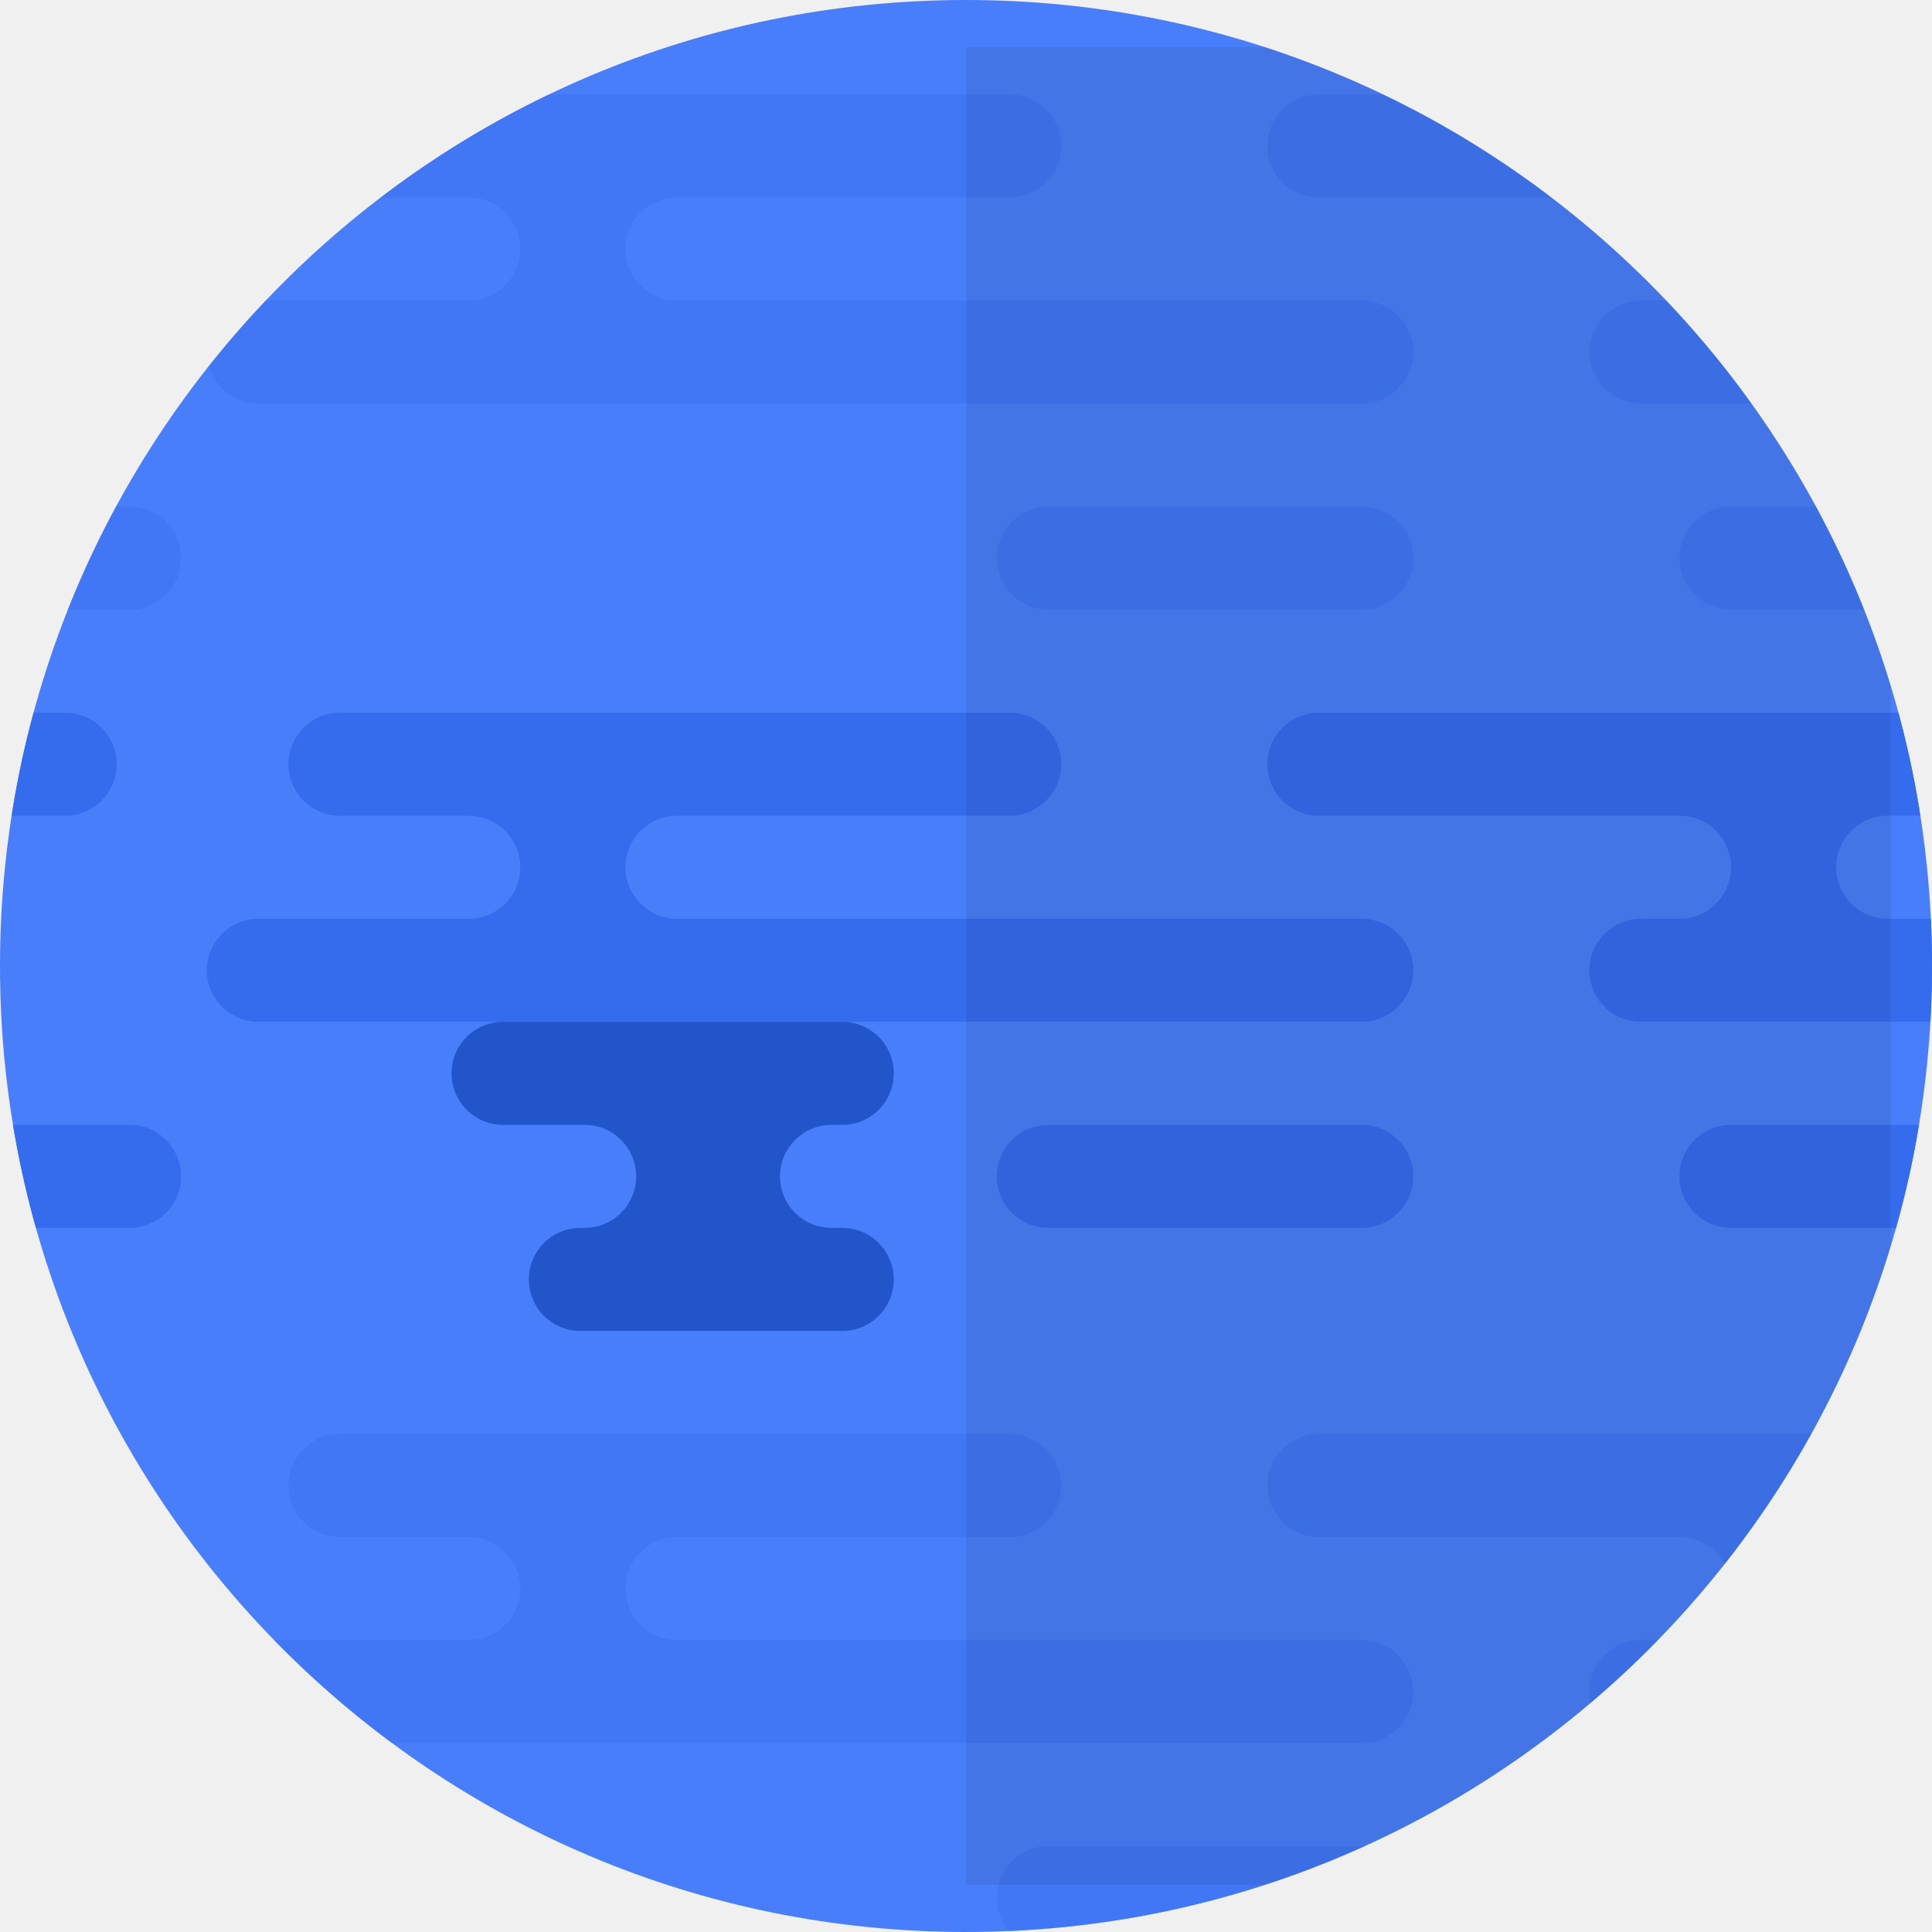
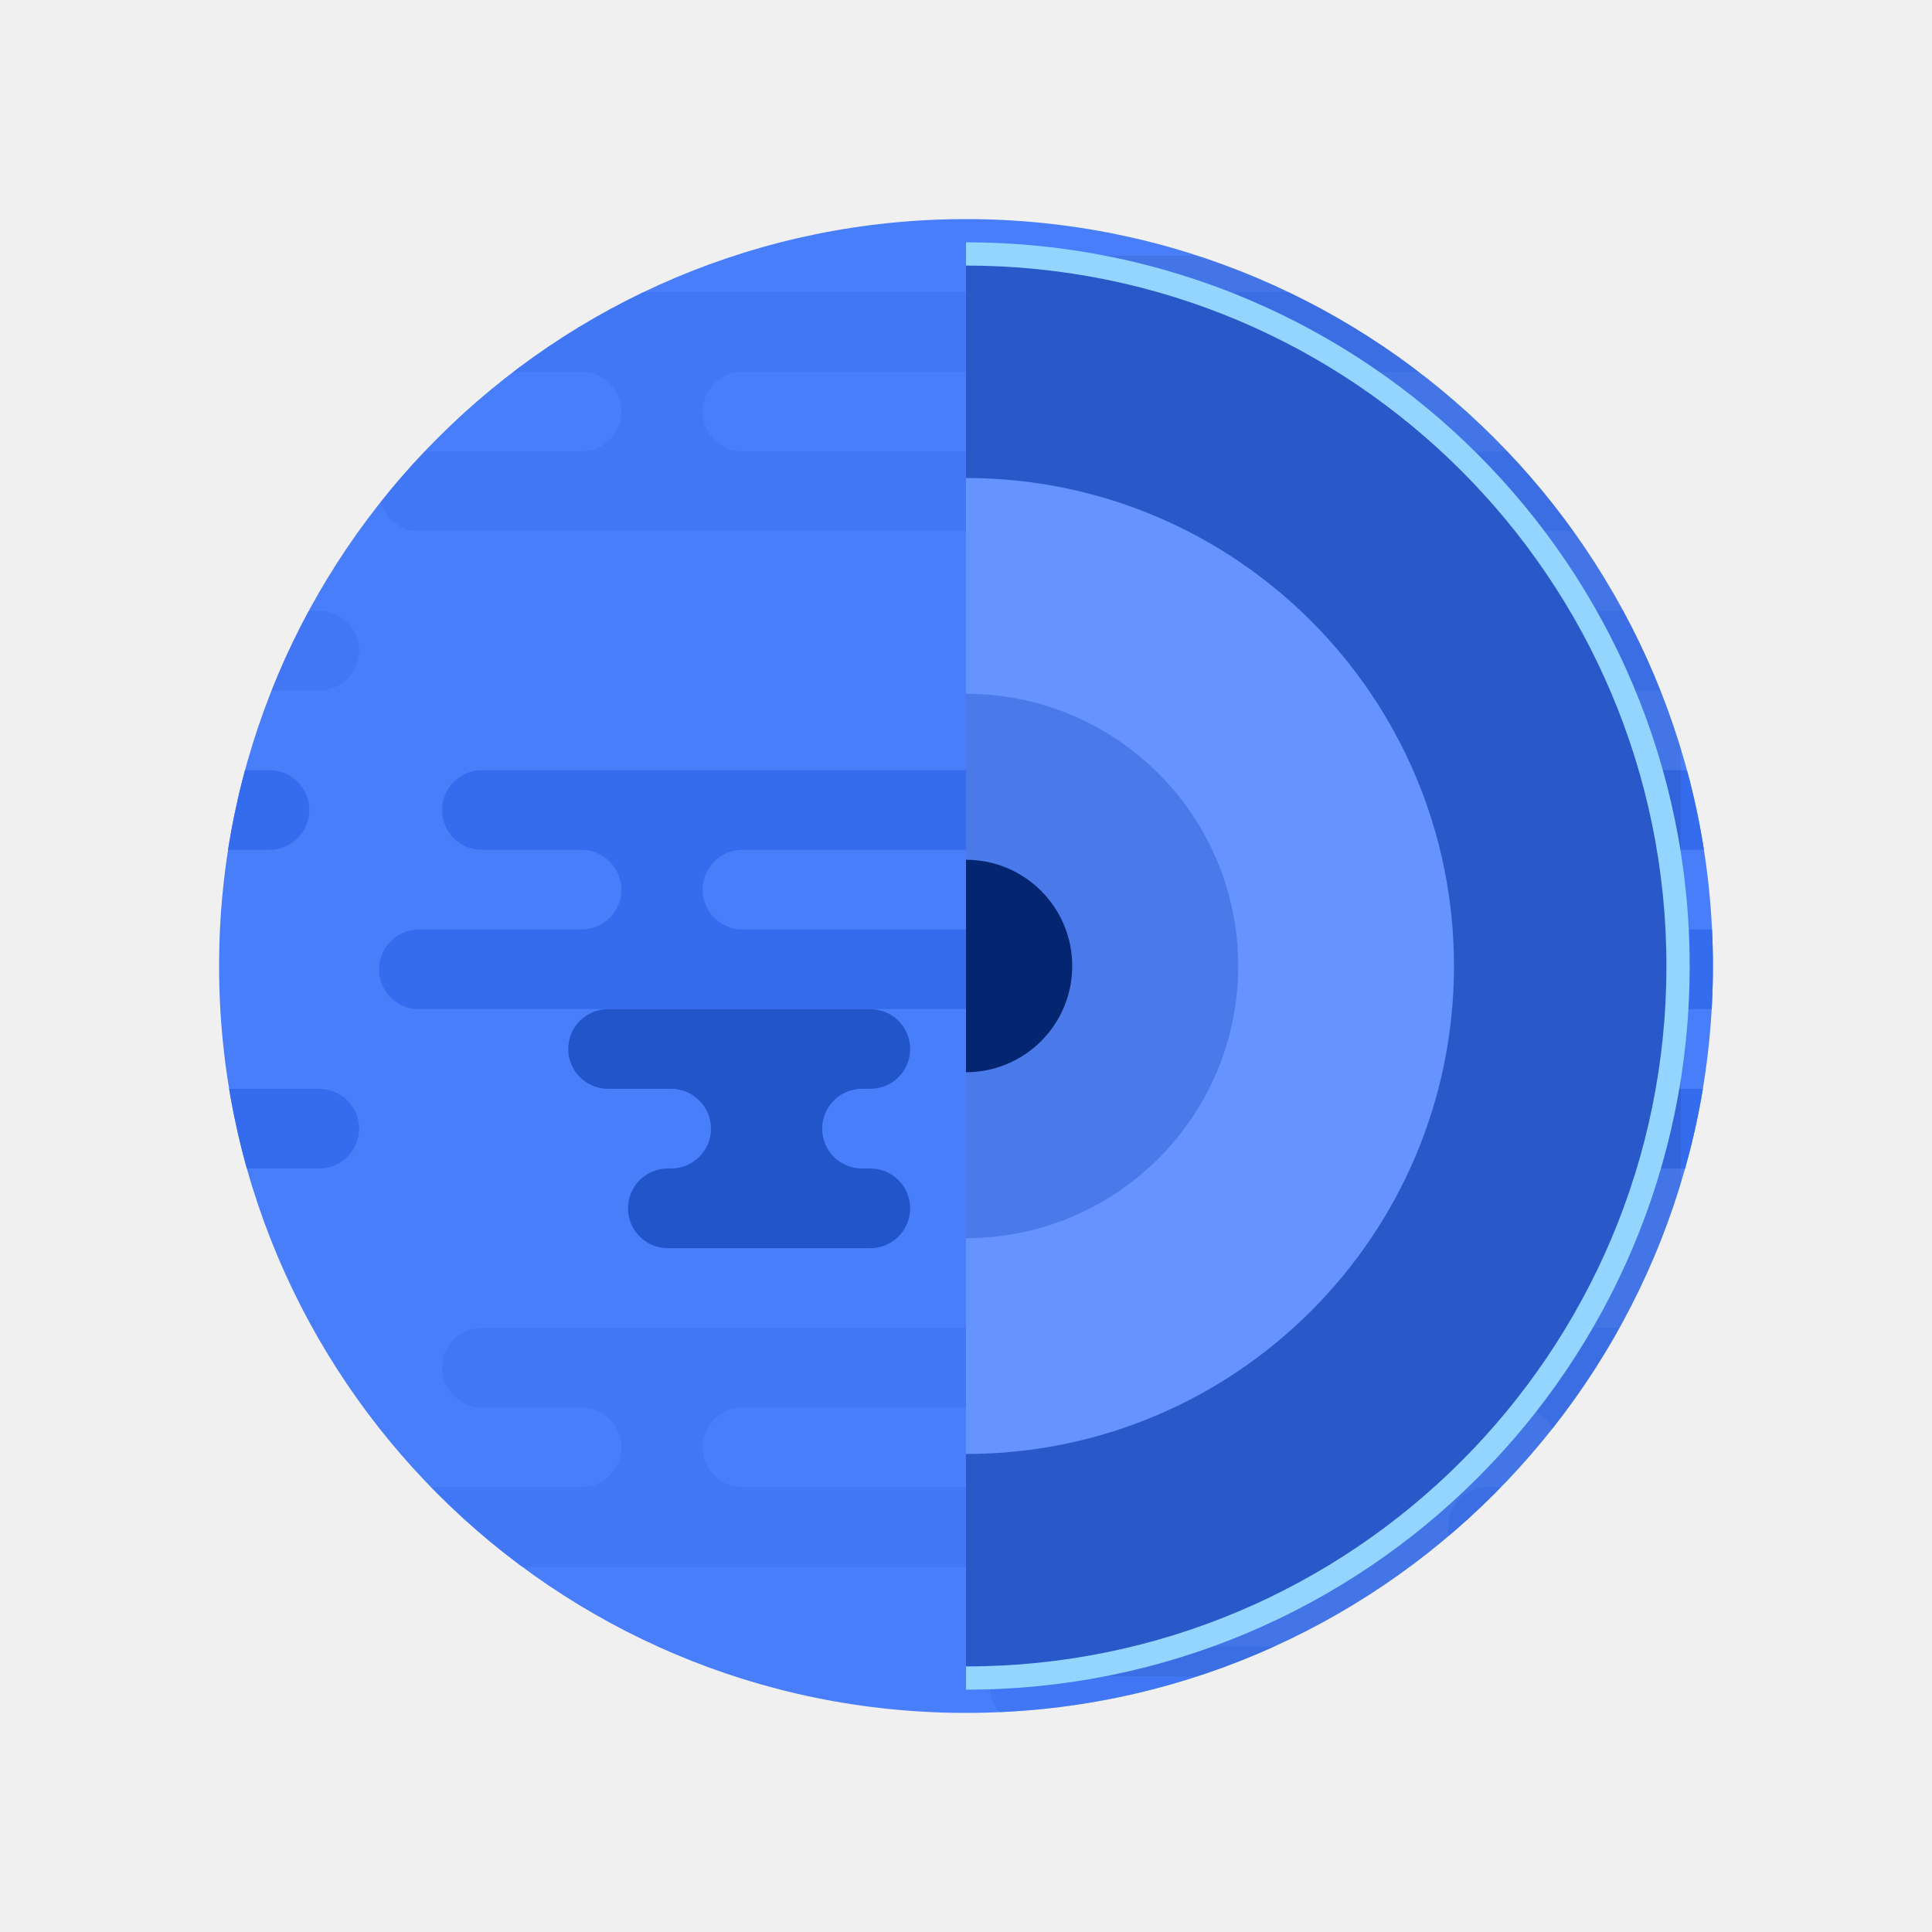
- <svg xmlns="http://www.w3.org/2000/svg" xmlns:xlink="http://www.w3.org/1999/xlink" width="450" height="450">
-   <defs>
-     <circle id="a" cx="225" cy="225" r="225" />
-     <circle id="c" cx="225" cy="225" r="225" />
-     <circle id="e" cx="225" cy="225" r="225" />
-     <circle id="g" cx="225" cy="225" r="225" />
-     <circle id="i" cx="225" cy="225" r="225" />
-   </defs>
-   <g fill="none" fill-rule="evenodd">
-     <circle cx="225" cy="225" r="225" fill="#497EFA" fill-rule="nonzero" />
-     <mask id="b" fill="#fff">
-       <use xlink:href="#a" />
-     </mask>
-     <path fill="#356CEE" fill-rule="nonzero" d="M317.177 262c6.628 0 12 5.373 12 12s-5.372 12-12 12h-73c-6.627 0-12-5.373-12-12s5.373-12 12-12h73zm-287 0c6.628 0 12 5.373 12 12s-5.372 12-12 12h-73c-6.627 0-12-5.373-12-12s5.373-12 12-12h73zm539 0c6.628 0 12 5.373 12 12s-5.372 12-12 12h-166c-6.627 0-12-5.373-12-12s5.373-12 12-12h166zm-334-96c6.628 0 12 5.373 12 12s-5.372 12-12 12h-78v.01c-6.395.262-11.5 5.53-11.5 11.99s5.105 11.728 11.5 11.99v.01h160c6.628 0 12 5.373 12 12s-5.372 12-12 12h-257c-6.627 0-12-5.373-12-12s5.373-12 12-12h49c6.628 0 12-5.373 12-12s-5.372-12-12-12h-30c-6.627 0-12-5.373-12-12s5.373-12 12-12h156zm168 36c0-6.627-5.372-12-12-12h-84c-6.627 0-12-5.373-12-12s5.373-12 12-12h156c6.628 0 12 5.373 12 12s-5.372 12-12 12h-24v.01c-6.395.262-11.5 5.53-11.5 11.99s5.105 11.728 11.5 11.99v.01h200c6.628 0 12 5.373 12 12s-5.372 12-12 12h-257c-6.627 0-12-5.373-12-12s5.373-12 12-12h9c6.628 0 12-5.373 12-12zm-388-36c6.628 0 12 5.373 12 12s-5.372 12-12 12h-156c-6.627 0-12-5.373-12-12s5.373-12 12-12h156zm662 0c6.628 0 12 5.373 12 12s-5.372 12-12 12h-156c-6.627 0-12-5.373-12-12s5.373-12 12-12h156z" mask="url(#b)" />
-     <mask id="d" fill="#fff">
-       <use xlink:href="#c" />
-     </mask>
-     <path fill="#356CEE" fill-rule="nonzero" d="M317.177 118c6.628 0 12 5.373 12 12s-5.372 12-12 12h-73c-6.627 0-12-5.373-12-12s5.373-12 12-12h73zm-287 0c6.628 0 12 5.373 12 12s-5.372 12-12 12h-73c-6.627 0-12-5.373-12-12s5.373-12 12-12h73zm539 0c6.628 0 12 5.373 12 12s-5.372 12-12 12h-166c-6.627 0-12-5.373-12-12s5.373-12 12-12h166zm-334-96c6.628 0 12 5.373 12 12s-5.372 12-12 12h-78v.01c-6.395.262-11.5 5.53-11.5 11.99s5.105 11.728 11.5 11.99V70h160c6.628 0 12 5.373 12 12s-5.372 12-12 12h-257c-6.627 0-12-5.373-12-12s5.373-12 12-12h49c6.628 0 12-5.373 12-12s-5.372-12-12-12h-30c-6.627 0-12-5.373-12-12s5.373-12 12-12h156zm168 36c0-6.627-5.372-12-12-12h-84c-6.627 0-12-5.373-12-12s5.373-12 12-12h156c6.628 0 12 5.373 12 12s-5.372 12-12 12h-24v.01c-6.395.262-11.5 5.53-11.5 11.99s5.105 11.728 11.5 11.99V70h200c6.628 0 12 5.373 12 12s-5.372 12-12 12h-257c-6.627 0-12-5.373-12-12s5.373-12 12-12h9c6.628 0 12-5.373 12-12zm-388-36c6.628 0 12 5.373 12 12s-5.372 12-12 12h-156c-6.627 0-12-5.373-12-12s5.373-12 12-12h156zm662 0c6.628 0 12 5.373 12 12s-5.372 12-12 12h-156c-6.627 0-12-5.373-12-12s5.373-12 12-12h156z" mask="url(#d)" opacity=".4" />
-     <mask id="f" fill="#fff">
-       <use xlink:href="#e" />
-     </mask>
-     <path fill="#356CEE" fill-rule="nonzero" d="M317.177 430c6.628 0 12 5.373 12 12s-5.372 12-12 12h-73c-6.627 0-12-5.373-12-12s5.373-12 12-12h73zm-287 0c6.628 0 12 5.373 12 12s-5.372 12-12 12h-73c-6.627 0-12-5.373-12-12s5.373-12 12-12h73zm539 0c6.628 0 12 5.373 12 12s-5.372 12-12 12h-166c-6.627 0-12-5.373-12-12s5.373-12 12-12h166zm-334-96c6.628 0 12 5.373 12 12s-5.372 12-12 12h-78v.01c-6.395.262-11.5 5.53-11.5 11.99s5.105 11.728 11.5 11.99v.01h160c6.628 0 12 5.373 12 12s-5.372 12-12 12h-257c-6.627 0-12-5.373-12-12s5.373-12 12-12h49c6.628 0 12-5.373 12-12s-5.372-12-12-12h-30c-6.627 0-12-5.373-12-12s5.373-12 12-12h156zm168 36c0-6.627-5.372-12-12-12h-84c-6.627 0-12-5.373-12-12s5.373-12 12-12h156c6.628 0 12 5.373 12 12s-5.372 12-12 12h-24v.01c-6.395.262-11.5 5.53-11.5 11.99s5.105 11.728 11.5 11.99v.01h200c6.628 0 12 5.373 12 12s-5.372 12-12 12h-257c-6.627 0-12-5.373-12-12s5.373-12 12-12h9c6.628 0 12-5.373 12-12zm-388-36c6.628 0 12 5.373 12 12s-5.372 12-12 12h-156c-6.627 0-12-5.373-12-12s5.373-12 12-12h156zm662 0c6.628 0 12 5.373 12 12s-5.372 12-12 12h-156c-6.627 0-12-5.373-12-12s5.373-12 12-12h156z" mask="url(#f)" opacity=".4" />
-     <mask id="h" fill="#fff">
-       <use xlink:href="#g" />
-     </mask>
-     <path fill="#2255CA" fill-rule="nonzero" d="M148.177 274c0-6.627-5.372-12-12-12h-19c-6.627 0-12-5.373-12-12s5.373-12 12-12h79c6.628 0 12 5.373 12 12s-5.372 12-12 12h-3v.01c-6.395.262-11.5 5.53-11.5 11.99s5.105 11.728 11.5 11.99v.01h3c6.628 0 12 5.373 12 12s-5.372 12-12 12h-61c-6.627 0-12-5.373-12-12s5.373-12 12-12h1c6.628 0 12-5.373 12-12z" mask="url(#h)" />
-     <mask id="j" fill="#fff">
-       <use xlink:href="#i" />
-     </mask>
-     <path fill="#000" fill-rule="nonzero" mask="url(#j)" opacity=".078" d="M225 11h215.354v428H225z" />
+ <svg xmlns="http://www.w3.org/2000/svg" width="582" height="582" viewBox="0 0 582 582" fill="none">
+   <circle cx="291" cy="291" r="225" fill="#497EFA" />
+   <mask id="mask0_921_146" style="mask-type:luminance" maskUnits="userSpaceOnUse" x="66" y="66" width="450" height="450">
+     <circle cx="291" cy="291" r="225" fill="white" />
+   </mask>
+   <g mask="url(#mask0_921_146)">
+     <path fill-rule="evenodd" clip-rule="evenodd" d="M81.177 232C87.804 232 93.177 237.373 93.177 244C93.177 250.627 87.804 256 81.177 256H-74.823C-81.451 256 -86.823 250.627 -86.823 244C-86.823 237.373 -81.451 232 -74.823 232H81.177ZM301.177 232C307.804 232 313.177 237.373 313.177 244C313.177 250.627 307.804 256 301.177 256H223.177L223.177 256.01C216.781 256.272 211.677 261.54 211.677 268C211.677 274.46 216.781 279.728 223.177 279.99L223.177 280H383.177C389.804 280 395.177 285.373 395.177 292C395.177 298.627 389.804 304 383.177 304H126.177C119.549 304 114.177 298.627 114.177 292C114.177 285.373 119.549 280 126.177 280H175.177C181.804 280 187.177 274.627 187.177 268C187.177 261.373 181.804 256 175.177 256H145.177C138.549 256 133.177 250.627 133.177 244C133.177 237.373 138.549 232 145.177 232H301.177ZM96.177 328C102.804 328 108.177 333.373 108.177 340C108.177 346.627 102.804 352 96.177 352H23.177C16.549 352 11.177 346.627 11.177 340C11.177 333.373 16.549 328 23.177 328H96.177ZM383.177 328C389.804 328 395.177 333.373 395.177 340C395.177 346.627 389.804 352 383.177 352H310.177C303.549 352 298.177 346.627 298.177 340C298.177 333.373 303.549 328 310.177 328H383.177ZM647.177 340C647.177 333.373 641.804 328 635.177 328H469.177C462.549 328 457.177 333.373 457.177 340C457.177 346.627 462.549 352 469.177 352H635.177C641.804 352 647.177 346.627 647.177 340ZM457.177 256C463.804 256 469.177 261.373 469.177 268C469.177 274.627 463.804 280 457.177 280H448.177C441.549 280 436.177 285.373 436.177 292C436.177 298.627 441.549 304 448.177 304H705.177C711.804 304 717.177 298.627 717.177 292C717.177 285.373 711.804 280 705.177 280H505.177L505.177 279.99C498.781 279.728 493.677 274.46 493.677 268C493.677 261.54 498.781 256.272 505.177 256.01L505.177 256H529.177C535.804 256 541.177 250.627 541.177 244C541.177 237.373 535.804 232 529.177 232H373.177C366.549 232 361.177 237.373 361.177 244C361.177 250.627 366.549 256 373.177 256H457.177ZM755.177 244C755.177 237.373 749.804 232 743.177 232H587.177C580.549 232 575.177 237.373 575.177 244C575.177 250.627 580.549 256 587.177 256H743.177C749.804 256 755.177 250.627 755.177 244Z" fill="#356CEE" />
+   </g>
+   <mask id="mask1_921_146" style="mask-type:luminance" maskUnits="userSpaceOnUse" x="66" y="66" width="450" height="450">
+     <circle cx="291" cy="291" r="225" fill="white" />
+   </mask>
+   <g mask="url(#mask1_921_146)">
+     <path opacity="0.4" fill-rule="evenodd" clip-rule="evenodd" d="M81.177 88C87.804 88 93.177 93.373 93.177 100C93.177 106.627 87.804 112 81.177 112H-74.823C-81.451 112 -86.823 106.627 -86.823 100C-86.823 93.373 -81.451 88 -74.823 88H81.177ZM301.177 88C307.804 88 313.177 93.373 313.177 100C313.177 106.627 307.804 112 301.177 112H223.177L223.177 112.01C216.781 112.272 211.677 117.54 211.677 124C211.677 130.46 216.781 135.728 223.177 135.99L223.177 136H383.177C389.804 136 395.177 141.373 395.177 148C395.177 154.627 389.804 160 383.177 160H126.177C119.549 160 114.177 154.627 114.177 148C114.177 141.373 119.549 136 126.177 136H175.177C181.804 136 187.177 130.627 187.177 124C187.177 117.373 181.804 112 175.177 112H145.177C138.549 112 133.177 106.627 133.177 100C133.177 93.373 138.549 88 145.177 88H301.177ZM96.177 184C102.804 184 108.177 189.373 108.177 196C108.177 202.627 102.804 208 96.177 208H23.177C16.549 208 11.177 202.627 11.177 196C11.177 189.373 16.549 184 23.177 184H96.177ZM383.177 184C389.804 184 395.177 189.373 395.177 196C395.177 202.627 389.804 208 383.177 208H310.177C303.549 208 298.177 202.627 298.177 196C298.177 189.373 303.549 184 310.177 184H383.177ZM647.177 196C647.177 189.373 641.804 184 635.177 184H469.177C462.549 184 457.177 189.373 457.177 196C457.177 202.627 462.549 208 469.177 208H635.177C641.804 208 647.177 202.627 647.177 196ZM457.177 112C463.804 112 469.177 117.373 469.177 124C469.177 130.627 463.804 136 457.177 136H448.177C441.549 136 436.177 141.373 436.177 148C436.177 154.627 441.549 160 448.177 160H705.177C711.804 160 717.177 154.627 717.177 148C717.177 141.373 711.804 136 705.177 136H505.177L505.177 135.99C498.781 135.728 493.677 130.46 493.677 124C493.677 117.54 498.781 112.272 505.177 112.01L505.177 112H529.177C535.804 112 541.177 106.627 541.177 100C541.177 93.373 535.804 88 529.177 88H373.177C366.549 88 361.177 93.373 361.177 100C361.177 106.627 366.549 112 373.177 112H457.177ZM755.177 100C755.177 93.373 749.804 88 743.177 88H587.177C580.549 88 575.177 93.373 575.177 100C575.177 106.627 580.549 112 587.177 112H743.177C749.804 112 755.177 106.627 755.177 100Z" fill="#356CEE" />
+   </g>
+   <mask id="mask2_921_146" style="mask-type:luminance" maskUnits="userSpaceOnUse" x="66" y="66" width="450" height="450">
+     <circle cx="291" cy="291" r="225" fill="white" />
+   </mask>
+   <g mask="url(#mask2_921_146)">
+     <path opacity="0.4" fill-rule="evenodd" clip-rule="evenodd" d="M81.177 400C87.804 400 93.177 405.373 93.177 412C93.177 418.627 87.804 424 81.177 424H-74.823C-81.451 424 -86.823 418.627 -86.823 412C-86.823 405.373 -81.451 400 -74.823 400H81.177ZM301.177 400C307.804 400 313.177 405.373 313.177 412C313.177 418.627 307.804 424 301.177 424H223.177L223.177 424.01C216.781 424.272 211.677 429.54 211.677 436C211.677 442.46 216.781 447.728 223.177 447.99L223.177 448H383.177C389.804 448 395.177 453.373 395.177 460C395.177 466.627 389.804 472 383.177 472H126.177C119.549 472 114.177 466.627 114.177 460C114.177 453.373 119.549 448 126.177 448H175.177C181.804 448 187.177 442.627 187.177 436C187.177 429.373 181.804 424 175.177 424H145.177C138.549 424 133.177 418.627 133.177 412C133.177 405.373 138.549 400 145.177 400H301.177ZM96.177 496C102.804 496 108.177 501.373 108.177 508C108.177 514.627 102.804 520 96.177 520H23.177C16.549 520 11.177 514.627 11.177 508C11.177 501.373 16.549 496 23.177 496H96.177ZM383.177 496C389.804 496 395.177 501.373 395.177 508C395.177 514.627 389.804 520 383.177 520H310.177C303.549 520 298.177 514.627 298.177 508C298.177 501.373 303.549 496 310.177 496H383.177ZM647.177 508C647.177 501.373 641.804 496 635.177 496H469.177C462.549 496 457.177 501.373 457.177 508C457.177 514.627 462.549 520 469.177 520H635.177C641.804 520 647.177 514.627 647.177 508ZM457.177 424C463.804 424 469.177 429.373 469.177 436C469.177 442.627 463.804 448 457.177 448H448.177C441.549 448 436.177 453.373 436.177 460C436.177 466.627 441.549 472 448.177 472H705.177C711.804 472 717.177 466.627 717.177 460C717.177 453.373 711.804 448 705.177 448H505.177L505.177 447.99C498.781 447.728 493.677 442.46 493.677 436C493.677 429.54 498.781 424.272 505.177 424.01L505.177 424H529.177C535.804 424 541.177 418.627 541.177 412C541.177 405.373 535.804 400 529.177 400H373.177C366.549 400 361.177 405.373 361.177 412C361.177 418.627 366.549 424 373.177 424H457.177ZM755.177 412C755.177 405.373 749.804 400 743.177 400H587.177C580.549 400 575.177 405.373 575.177 412C575.177 418.627 580.549 424 587.177 424H743.177C749.804 424 755.177 418.627 755.177 412Z" fill="#356CEE" />
+   </g>
+   <mask id="mask3_921_146" style="mask-type:luminance" maskUnits="userSpaceOnUse" x="66" y="66" width="450" height="450">
+     <circle cx="291" cy="291" r="225" fill="white" />
+   </mask>
+   <g mask="url(#mask3_921_146)">
+     <path d="M214.177 340C214.177 333.373 208.805 328 202.177 328H183.177C176.55 328 171.177 322.627 171.177 316C171.177 309.373 176.55 304 183.177 304H262.177C268.805 304 274.177 309.373 274.177 316C274.177 322.627 268.805 328 262.177 328H259.177L259.177 328.01C252.782 328.272 247.678 333.54 247.678 340C247.678 346.46 252.782 351.728 259.177 351.99L259.177 352H262.177C268.805 352 274.177 357.373 274.177 364C274.177 370.627 268.805 376 262.177 376H201.177C194.55 376 189.177 370.627 189.177 364C189.177 357.373 194.55 352 201.177 352H202.177C208.805 352 214.177 346.627 214.177 340Z" fill="#2255CA" />
+   </g>
+   <mask id="mask4_921_146" style="mask-type:luminance" maskUnits="userSpaceOnUse" x="66" y="66" width="450" height="450">
+     <circle cx="291" cy="291" r="225" fill="white" />
+   </mask>
+   <g mask="url(#mask4_921_146)">
+     <rect opacity="0.078" x="291" y="77" width="215.354" height="428" fill="black" />
+   </g>
+   <path d="M291 73C411.398 73 509 170.602 509 291C509 411.398 411.398 509 291 509V73Z" fill="#94D5FF" />
+   <mask id="mask5_921_146" style="mask-type:luminance" maskUnits="userSpaceOnUse" x="291" y="73" width="218" height="436">
+     <path d="M291 73C411.398 73 509 170.602 509 291C509 411.398 411.398 509 291 509V73Z" fill="white" />
+   </mask>
+   <g mask="url(#mask5_921_146)">
+     <circle cx="291" cy="291" r="211" fill="#2959C9" />
+     <circle cx="291" cy="291" r="147" fill="#6593FF" />
+     <circle cx="291" cy="291" r="82" fill="#4A7AE9" />
+     <circle cx="291" cy="291" r="32" fill="#042570" />
  </g>
</svg>
